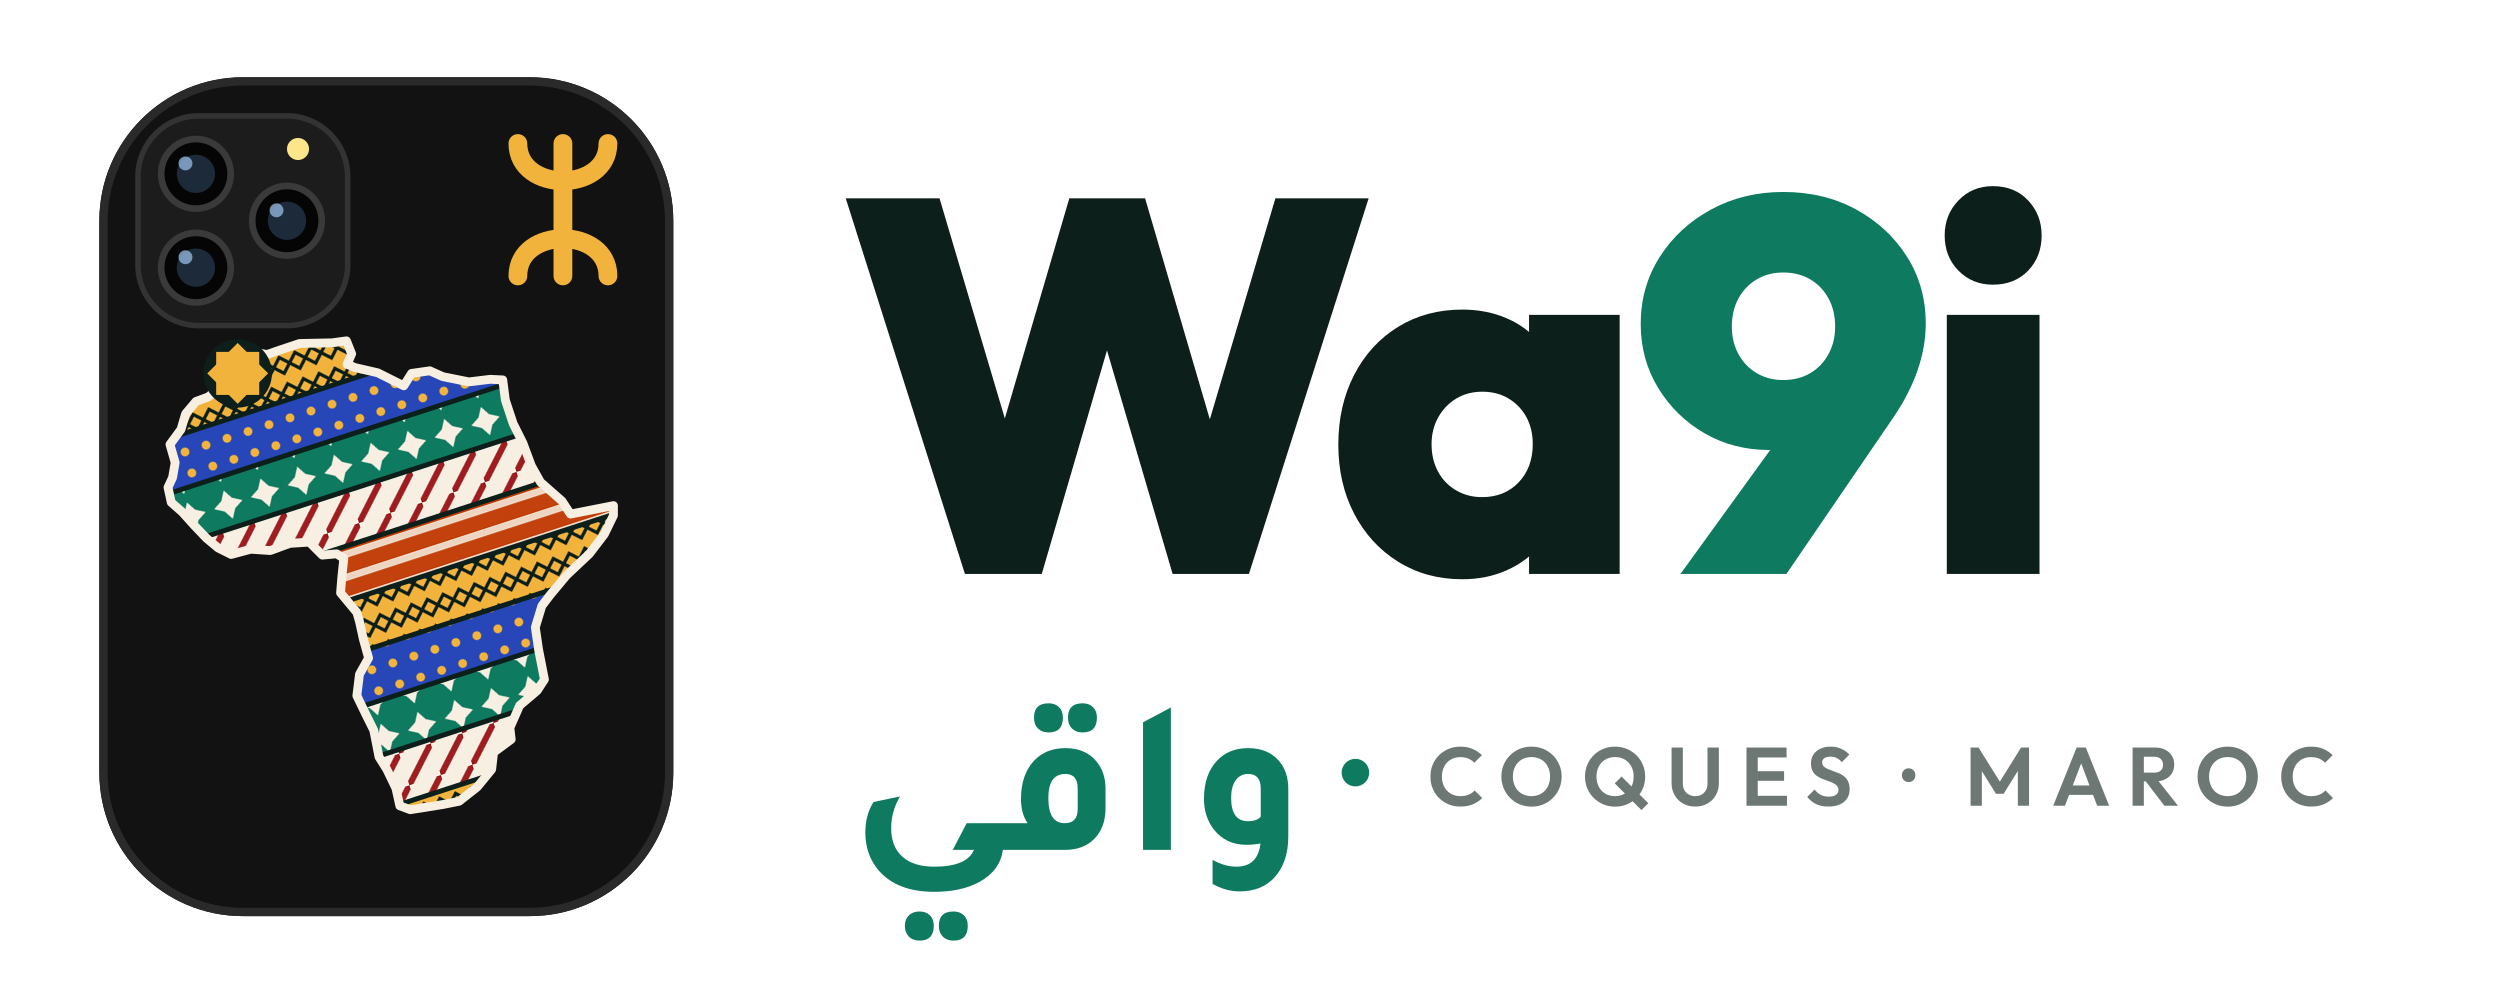
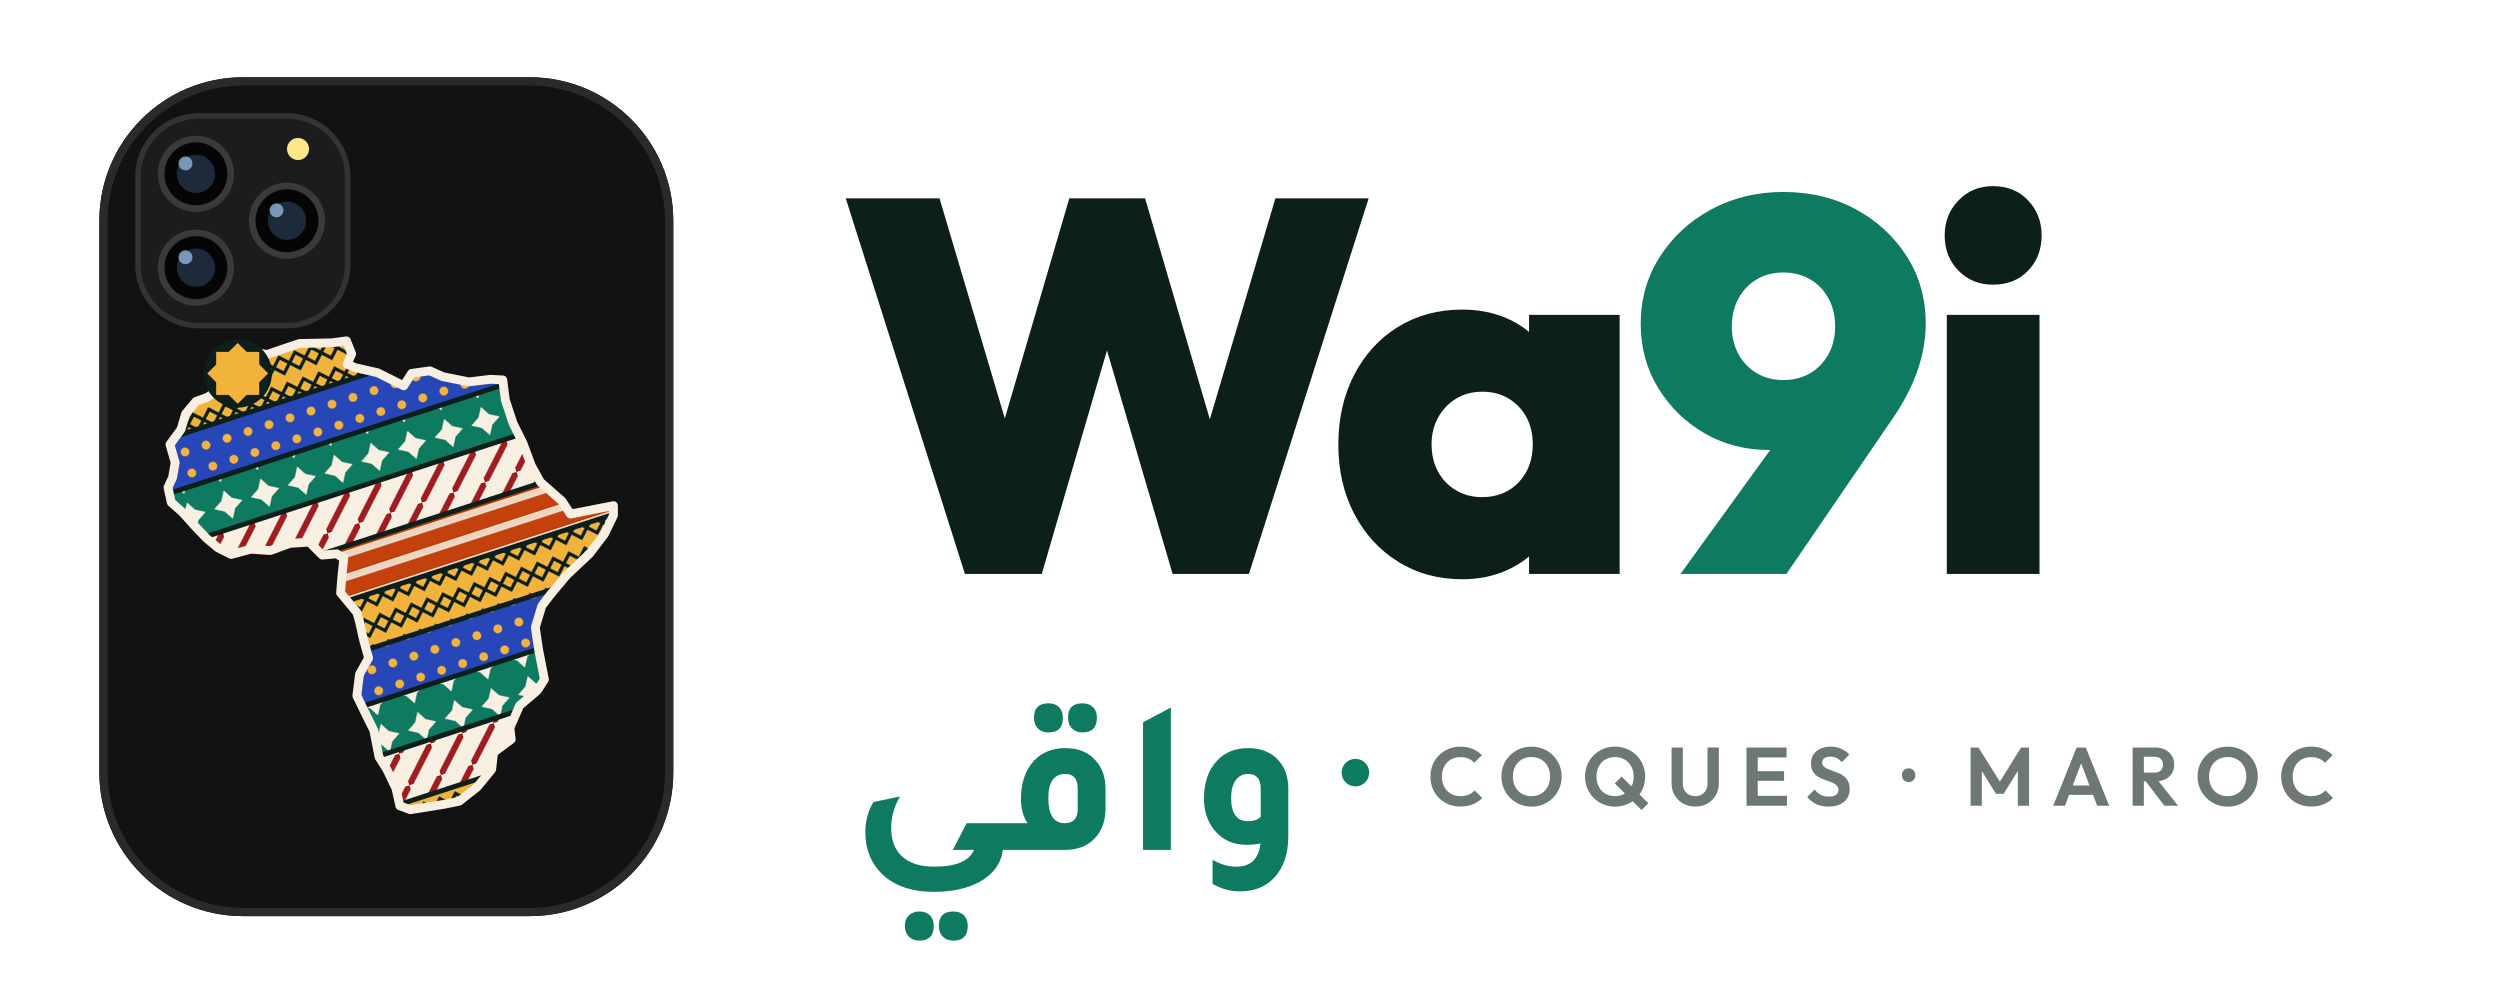
<svg xmlns="http://www.w3.org/2000/svg" viewBox="0 0 453 180" width="453" height="180" role="img" aria-label="Wa9i">
  <g transform="translate(10 10)">
    <defs>
      <pattern id="llz" width="7" height="7" patternUnits="userSpaceOnUse">
        <rect width="7" height="7" fill="#0e7a5f" />
        <path d="M3.5 .8l1 1.7 1.7 1-1.7 1-1 1.7-1-1.7-1.7-1 1.7-1z" fill="#f6efe2" />
      </pattern>
      <pattern id="lld" width="6" height="5" patternUnits="userSpaceOnUse">
        <rect width="6" height="5" fill="#f2b33d" />
        <path d="M0 2.5l1.5-1.5 1.5 1.5-1.5 1.5zM3 2.5l1.5-1.5 1.5 1.5-1.5 1.5z" fill="none" stroke="#0c1f1a" stroke-width=".6" />
      </pattern>
      <pattern id="lls" width="4" height="4" patternUnits="userSpaceOnUse">
        <rect width="4" height="4" fill="#c2410c" />
        <rect width="4" height="1.3" fill="#f6efe2" opacity=".85" />
      </pattern>
      <pattern id="llo" width="4" height="4" patternUnits="userSpaceOnUse">
        <rect width="4" height="4" fill="#2747b8" />
        <circle cx="2" cy="2" r=".8" fill="#f2b33d" />
      </pattern>
      <pattern id="llc" width="6" height="6" patternUnits="userSpaceOnUse">
        <rect width="6" height="6" fill="#f6efe2" />
        <path d="M0 6L6 0" stroke="#9f1d20" stroke-width="1.1" />
      </pattern>
      <clipPath id="llclip">
        <path d="M33.90 53.42 L38.38 54.24 L40.74 53.42 L44.28 52.24 L50.18 52.12 L52.78 51.76 L53.72 54.12 L52.89 56.01 L54.31 56.60 L58.44 57.55 L63.16 59.91 L64.58 57.66 L67.88 57.19 L70.24 58.25 L74.96 59.20 L78.85 58.73 L81.10 58.84 L81.57 62.50 L82.98 66.75 L84.75 70.29 L86.29 74.42 L87.94 77.37 L91.83 80.79 L93.37 83.15 L101.16 81.62 L101.16 83.39 L99.50 86.81 L96.79 90.35 L92.66 94.24 L89.71 97.78 L88.18 99.79 L87.00 103.68 L87.59 107.70 L88.65 113.12 L87.35 115.13 L84.16 117.84 L82.39 121.86 L82.63 123.98 L79.44 126.34 L79.09 129.41 L76.49 132.59 L73.19 135.19 L70.24 135.78 L64.34 136.72 L62.45 136.02 L61.74 132.83 L60.09 129.41 L58.68 127.17 L57.73 122.33 L56.32 119.50 L54.66 116.07 L55.14 112.18 L56.79 109.23 L55.84 105.81 L55.14 102.62 L54.66 100.97 L51.71 97.43 L51.95 94.48 L52.30 91.18 L51.01 90.35 L48.41 90.59 L46.05 88.23 L42.51 88.46 L38.97 89.76 L35.43 89.52 L31.89 90.47 L29.53 89.29 L27.41 87.52 L25.16 85.16 L23.04 82.80 L21.03 81.03 L20.44 78.31 L21.27 76.54 L21.74 73.83 L20.80 70.53 L22.80 67.81 L23.63 64.98 L25.52 62.74 L27.76 61.91 L29.18 60.73 L29.41 58.61 L30.12 57.19 L32.72 55.42Z" />
      </clipPath>
    </defs>
    <rect x="8" y="4" width="104" height="152" rx="26" fill="#121212" />
    <rect x="8.75" y="4.75" width="102.5" height="150.5" rx="25.3" fill="none" stroke="#2a2a2a" stroke-width="1.5" />
    <rect x="15" y="11" width="38" height="38" rx="11" fill="#1c1c1c" stroke="#333" stroke-width="1" />
    <circle cx="25.5" cy="21.5" r="6.3" fill="#050505" stroke="#3a3a3a" stroke-width="1.2" />
    <circle cx="25.5" cy="21.5" r="3.465" fill="#1d2a3a" />
    <circle cx="23.61" cy="19.61" r="1.26" fill="#8fb3d9" opacity=".8" />
    <circle cx="25.5" cy="38.5" r="6.3" fill="#050505" stroke="#3a3a3a" stroke-width="1.2" />
    <circle cx="25.5" cy="38.5" r="3.465" fill="#1d2a3a" />
    <circle cx="23.61" cy="36.61" r="1.26" fill="#8fb3d9" opacity=".8" />
    <circle cx="42" cy="30" r="6.3" fill="#050505" stroke="#3a3a3a" stroke-width="1.2" />
    <circle cx="42" cy="30" r="3.465" fill="#1d2a3a" />
    <circle cx="40.11" cy="28.11" r="1.26" fill="#8fb3d9" opacity=".8" />
    <circle cx="44" cy="17" r="2" fill="#fde68a" />
-     <g fill="none" stroke="#f2b33d" stroke-width="3.4" stroke-linecap="round">
-       <path d="M92 16.0V40.0" />
-       <path d="M83.84 16.0C83.84 25.0 100.16 25.0 100.16 16.0" />
-       <path d="M83.84 40.0C83.84 31.0 100.16 31.0 100.16 40.0" />
-     </g>
    <g clip-path="url(#llclip)">
      <rect x="-40" y="30.0" width="200" height="9.6" fill="url(#llz)" transform="rotate(-18 60 100)" />
      <rect x="-40" y="39.5" width="200" height="9.6" fill="url(#lls)" transform="rotate(-18 60 100)" />
      <rect x="-40" y="49.0" width="200" height="9.6" fill="url(#lld)" transform="rotate(-18 60 100)" />
      <rect x="-40" y="58.5" width="200" height="9.6" fill="url(#llo)" transform="rotate(-18 60 100)" />
      <rect x="-40" y="68.0" width="200" height="9.6" fill="url(#llz)" transform="rotate(-18 60 100)" />
      <rect x="-40" y="77.5" width="200" height="9.6" fill="url(#llc)" transform="rotate(-18 60 100)" />
      <rect x="-40" y="87.0" width="200" height="9.6" fill="url(#lls)" transform="rotate(-18 60 100)" />
      <rect x="-40" y="96.5" width="200" height="9.6" fill="url(#lld)" transform="rotate(-18 60 100)" />
      <rect x="-40" y="106.0" width="200" height="9.6" fill="url(#llo)" transform="rotate(-18 60 100)" />
      <rect x="-40" y="115.5" width="200" height="9.6" fill="url(#llz)" transform="rotate(-18 60 100)" />
      <rect x="-40" y="125.0" width="200" height="9.6" fill="url(#llc)" transform="rotate(-18 60 100)" />
      <rect x="-40" y="134.5" width="200" height="9.6" fill="url(#lld)" transform="rotate(-18 60 100)" />
      <rect x="-40" y="144.0" width="200" height="9.6" fill="url(#lls)" transform="rotate(-18 60 100)" />
      <rect x="-40" y="153.5" width="200" height="9.6" fill="url(#llo)" transform="rotate(-18 60 100)" />
      <rect x="-40" y="39.3" width="200" height=".9" fill="#0c1f1a" transform="rotate(-18 60 100)" />
      <rect x="-40" y="48.8" width="200" height=".9" fill="#0c1f1a" transform="rotate(-18 60 100)" />
      <rect x="-40" y="58.3" width="200" height=".9" fill="#0c1f1a" transform="rotate(-18 60 100)" />
      <rect x="-40" y="67.8" width="200" height=".9" fill="#0c1f1a" transform="rotate(-18 60 100)" />
      <rect x="-40" y="77.3" width="200" height=".9" fill="#0c1f1a" transform="rotate(-18 60 100)" />
      <rect x="-40" y="86.8" width="200" height=".9" fill="#0c1f1a" transform="rotate(-18 60 100)" />
      <rect x="-40" y="96.3" width="200" height=".9" fill="#0c1f1a" transform="rotate(-18 60 100)" />
      <rect x="-40" y="105.8" width="200" height=".9" fill="#0c1f1a" transform="rotate(-18 60 100)" />
      <rect x="-40" y="115.3" width="200" height=".9" fill="#0c1f1a" transform="rotate(-18 60 100)" />
      <rect x="-40" y="124.8" width="200" height=".9" fill="#0c1f1a" transform="rotate(-18 60 100)" />
      <rect x="-40" y="134.3" width="200" height=".9" fill="#0c1f1a" transform="rotate(-18 60 100)" />
      <rect x="-40" y="143.8" width="200" height=".9" fill="#0c1f1a" transform="rotate(-18 60 100)" />
      <rect x="-40" y="153.3" width="200" height=".9" fill="#0c1f1a" transform="rotate(-18 60 100)" />
      <rect x="-40" y="162.8" width="200" height=".9" fill="#0c1f1a" transform="rotate(-18 60 100)" />
    </g>
    <path d="M33.90 53.42 L38.38 54.24 L40.74 53.42 L44.28 52.24 L50.18 52.12 L52.78 51.76 L53.72 54.12 L52.89 56.01 L54.31 56.60 L58.44 57.55 L63.16 59.91 L64.58 57.66 L67.88 57.19 L70.24 58.25 L74.96 59.20 L78.85 58.73 L81.10 58.84 L81.57 62.50 L82.98 66.75 L84.75 70.29 L86.29 74.42 L87.94 77.37 L91.83 80.79 L93.37 83.15 L101.16 81.62 L101.16 83.39 L99.50 86.81 L96.79 90.35 L92.66 94.24 L89.71 97.78 L88.18 99.79 L87.00 103.68 L87.59 107.70 L88.65 113.12 L87.35 115.13 L84.16 117.84 L82.39 121.86 L82.63 123.98 L79.44 126.34 L79.09 129.41 L76.49 132.59 L73.19 135.19 L70.24 135.78 L64.34 136.72 L62.45 136.02 L61.74 132.83 L60.09 129.41 L58.68 127.17 L57.73 122.33 L56.32 119.50 L54.66 116.07 L55.14 112.18 L56.79 109.23 L55.84 105.81 L55.14 102.62 L54.66 100.97 L51.71 97.43 L51.95 94.48 L52.30 91.18 L51.01 90.35 L48.41 90.59 L46.05 88.23 L42.51 88.46 L38.97 89.76 L35.43 89.52 L31.89 90.47 L29.53 89.29 L27.41 87.52 L25.16 85.16 L23.04 82.80 L21.03 81.03 L20.44 78.31 L21.27 76.54 L21.74 73.83 L20.80 70.53 L22.80 67.81 L23.63 64.98 L25.52 62.74 L27.76 61.91 L29.18 60.73 L29.41 58.61 L30.12 57.19 L32.72 55.42Z" fill="none" stroke="#f6efe2" stroke-width="1.6" stroke-linejoin="round" />
    <g transform="translate(33.07 57.66)">
      <circle r="6.2" fill="#0c1f1a" />
      <rect x="-3.90" y="-3.90" width="7.80" height="7.80" fill="#f2b33d" transform="rotate(0 0 0)" />
      <rect x="-3.90" y="-3.90" width="7.80" height="7.80" fill="#f2b33d" transform="rotate(45 0 0)" />
    </g>
  </g>
  <path fill="#0c1f1a" d="M174.848 104.0 153.248 35.936H170.24L185.792 88.352H178.4L193.76 35.936H207.488L222.848 88.352H215.552L231.104 35.936H248.0L226.304 104.0H212.48L197.12 51.68H204.032L188.768 104.0Z M264.968 104.96Q258.44 104.96 253.352 101.792Q248.264 98.624 245.384 93.104Q242.504 87.584 242.504 80.576Q242.504 73.472 245.384 67.904Q248.264 62.336 253.352 59.216Q258.44 56.096 264.968 56.096Q269.384 56.096 273.032 57.68Q276.68 59.264 279.032 62.144Q281.384 65.024 281.864 68.672V92.288Q281.384 96.032 279.032 98.864Q276.68 101.696 273.032 103.328Q269.384 104.96 264.968 104.96ZM268.52 90.08Q272.648 90.08 275.192 87.392Q277.736 84.704 277.736 80.48Q277.736 77.696 276.584 75.584Q275.432 73.472 273.368 72.224Q271.304 70.976 268.616 70.976Q265.928 70.976 263.864 72.224Q261.8 73.472 260.6 75.632Q259.4 77.792 259.4 80.48Q259.4 83.264 260.552 85.424Q261.704 87.584 263.816 88.832Q265.928 90.08 268.52 90.08ZM277.064 104.0V91.424L279.464 79.904L277.064 68.576V57.056H293.48V104.0Z" />
  <path fill="#0e7a5f" d="M304.496 104.0 326.672 73.376 333.008 73.856Q331.568 76.256 330.08 77.936Q328.592 79.616 326.384 80.576Q324.176 81.536 320.528 81.536Q314.096 81.536 308.864 78.512Q303.632 75.488 300.464 70.304Q297.296 65.12 297.296 58.688Q297.296 51.968 300.752 46.544Q304.208 41.12 310.064 37.952Q315.92 34.784 323.12 34.784Q330.512 34.784 336.32 37.952Q342.128 41.12 345.536 46.496Q348.944 51.872 348.944 58.592Q348.944 66.944 343.184 75.488L323.696 104.0ZM323.12 68.864Q325.904 68.864 328.016 67.616Q330.128 66.368 331.328 64.16Q332.528 61.952 332.528 59.168Q332.528 56.288 331.328 54.08Q330.128 51.872 328.016 50.624Q325.904 49.376 323.12 49.376Q320.432 49.376 318.32 50.624Q316.208 51.872 315.008 54.08Q313.808 56.288 313.808 59.168Q313.808 61.952 315.008 64.16Q316.208 66.368 318.32 67.616Q320.432 68.864 323.12 68.864Z" />
  <path fill="#0c1f1a" d="M352.76 104.0V57.056H369.56V104.0ZM361.112 51.584Q357.368 51.584 354.872 49.04Q352.376 46.496 352.376 42.656Q352.376 38.912 354.872 36.32Q357.368 33.728 361.112 33.728Q365.048 33.728 367.496 36.32Q369.944 38.912 369.944 42.656Q369.944 46.496 367.496 49.04Q365.048 51.584 361.112 51.584Z" />
  <path fill="#0e7a5f" d="M181.72 154.0Q181.24 157.68 177.56 159.76Q174.24 161.6 169.28 161.6Q162.64 161.6 159.28 157.8Q156.8 154.96 156.8 150.84Q156.8 147.68 158.28 145.32L163.08 144.32Q161.48 147.04 161.48 150.04Q161.48 153.4 163.48 155.2Q165.48 157.04 169.28 157.04Q175.2 157.04 176.48 154.0H172.64L175.16 149.16H181.84V154.0ZM166.6 170.44Q165.4 170.44 164.68 169.7Q163.96 168.96 163.96 167.76Q163.96 166.6 164.68 165.88Q165.4 165.16 166.6 165.16Q167.8 165.16 168.5 165.86Q169.2 166.56 169.2 167.76Q169.2 170.44 166.6 170.44ZM172.76 170.44Q171.56 170.44 170.84 169.72Q170.12 169.0 170.12 167.76Q170.12 165.16 172.76 165.16Q173.96 165.16 174.66 165.86Q175.36 166.56 175.36 167.76Q175.36 170.44 172.76 170.44Z M190.0 132.72Q188.8 132.72 188.08 132.0Q187.36 131.28 187.36 130.04Q187.36 127.44 190.0 127.44Q191.2 127.44 191.9 128.14Q192.6 128.84 192.6 130.04Q192.6 132.72 190.0 132.72ZM196.16 132.72Q194.96 132.72 194.24 132.0Q193.52 131.28 193.52 130.04Q193.52 127.44 196.16 127.44Q197.36 127.44 198.06 128.14Q198.76 128.84 198.76 130.04Q198.76 132.72 196.16 132.72ZM179.8 154.0V149.16H186.2Q185.0 147.4 185.0 144.76Q185.0 140.36 187.4 137.8Q189.56 135.56 193.04 135.56Q196.6 135.56 198.56 137.84Q200.32 139.8 200.32 142.96V146.56Q200.28 150.0 198.28 152.0Q196.32 154.0 192.96 154.0ZM195.28 142.88Q195.28 140.24 193.04 140.24Q189.96 140.24 189.96 144.6Q189.96 149.16 192.92 149.16Q195.28 149.16 195.28 146.6Z M207.12 154.0V130.88L212.16 128.2V154.0Z M228.4 152.84Q227.16 153.08 225.84 153.08Q222.16 153.08 219.96 150.32Q218.16 148.0 218.16 144.72Q218.16 140.32 220.56 137.8Q222.68 135.56 226.16 135.56Q229.72 135.56 231.72 137.84Q233.44 139.8 233.44 142.96V151.52Q233.44 156.24 230.96 158.96Q228.64 161.52 224.64 161.52Q222.12 161.52 219.72 160.16V155.8Q221.88 157.04 224.04 157.04Q227.92 157.04 228.4 152.84ZM228.44 142.88Q228.44 140.24 226.16 140.24Q224.72 140.24 223.9 141.4Q223.08 142.56 223.08 144.56Q223.08 148.8 226.12 148.8Q227.72 148.8 228.44 148.0Z" />
  <circle cx="245.6" cy="140" r="2.5" fill="#0e7a5f" />
  <path fill="#0c1f1a" fill-opacity=".6" d="M264.61 146.15Q263.455 146.15 262.465 145.738Q261.475 145.325 260.732 144.582Q259.99 143.84 259.592 142.85Q259.195 141.86 259.195 140.72Q259.195 139.58 259.592 138.59Q259.99 137.6 260.732 136.865Q261.475 136.13 262.457 135.71Q263.44 135.29 264.61 135.29Q265.87 135.29 266.83 135.702Q267.79 136.115 268.525 136.835L267.145 138.215Q266.71 137.735 266.08 137.465Q265.45 137.195 264.61 137.195Q263.875 137.195 263.267 137.442Q262.66 137.69 262.21 138.162Q261.76 138.635 261.52 139.287Q261.28 139.94 261.28 140.72Q261.28 141.515 261.52 142.16Q261.76 142.805 262.21 143.278Q262.66 143.75 263.267 144.005Q263.875 144.26 264.61 144.26Q265.495 144.26 266.132 143.99Q266.77 143.72 267.205 143.225L268.585 144.605Q267.85 145.34 266.875 145.745Q265.9 146.15 264.61 146.15Z M277.525 146.165Q276.37 146.165 275.373 145.745Q274.375 145.325 273.632 144.582Q272.89 143.84 272.47 142.843Q272.05 141.845 272.05 140.705Q272.05 139.565 272.462 138.582Q272.875 137.6 273.618 136.858Q274.36 136.115 275.35 135.702Q276.34 135.29 277.495 135.29Q278.665 135.29 279.655 135.702Q280.645 136.115 281.387 136.858Q282.13 137.6 282.55 138.59Q282.97 139.58 282.97 140.72Q282.97 141.86 282.55 142.85Q282.13 143.84 281.387 144.582Q280.645 145.325 279.663 145.745Q278.68 146.165 277.525 146.165ZM277.495 144.26Q278.515 144.26 279.265 143.81Q280.015 143.36 280.442 142.565Q280.87 141.77 280.87 140.705Q280.87 139.925 280.63 139.28Q280.39 138.635 279.94 138.162Q279.49 137.69 278.875 137.435Q278.26 137.18 277.495 137.18Q276.505 137.18 275.748 137.623Q274.99 138.065 274.562 138.86Q274.135 139.655 274.135 140.705Q274.135 141.5 274.382 142.16Q274.63 142.82 275.072 143.285Q275.515 143.75 276.137 144.005Q276.76 144.26 277.495 144.26Z M292.675 146.165Q291.52 146.165 290.522 145.745Q289.525 145.325 288.775 144.582Q288.025 143.84 287.612 142.843Q287.2 141.845 287.2 140.705Q287.2 139.565 287.612 138.582Q288.025 137.6 288.767 136.858Q289.51 136.115 290.5 135.702Q291.49 135.29 292.645 135.29Q293.8 135.29 294.79 135.702Q295.78 136.115 296.53 136.858Q297.28 137.6 297.692 138.59Q298.105 139.58 298.105 140.72Q298.105 141.86 297.692 142.85Q297.28 143.84 296.537 144.582Q295.795 145.325 294.805 145.745Q293.815 146.165 292.675 146.165ZM297.43 146.78 292.6 141.95 293.83 140.705 298.675 145.55ZM292.645 144.26Q293.65 144.26 294.407 143.81Q295.165 143.36 295.592 142.565Q296.02 141.77 296.02 140.705Q296.02 139.925 295.772 139.28Q295.525 138.635 295.075 138.162Q294.625 137.69 294.01 137.435Q293.395 137.18 292.645 137.18Q291.655 137.18 290.897 137.623Q290.14 138.065 289.712 138.86Q289.285 139.655 289.285 140.705Q289.285 141.5 289.532 142.16Q289.78 142.82 290.222 143.285Q290.665 143.75 291.287 144.005Q291.91 144.26 292.645 144.26Z M307.18 146.15Q305.935 146.15 304.967 145.603Q304.0 145.055 303.445 144.095Q302.89 143.135 302.89 141.92V135.455H304.93V141.98Q304.93 142.685 305.222 143.195Q305.515 143.705 306.033 143.983Q306.55 144.26 307.18 144.26Q307.825 144.26 308.32 143.983Q308.815 143.705 309.107 143.195Q309.4 142.685 309.4 141.995V135.455H311.455V141.935Q311.455 143.15 310.9 144.103Q310.345 145.055 309.392 145.603Q308.44 146.15 307.18 146.15Z M316.465 146.0V135.455H318.505V146.0ZM317.965 146.0V144.2H323.8V146.0ZM317.965 141.485V139.745H323.275V141.485ZM317.965 137.255V135.455H323.725V137.255Z M331.285 146.15Q330.01 146.15 329.102 145.715Q328.195 145.28 327.46 144.41L328.81 143.06Q329.275 143.675 329.89 144.012Q330.505 144.35 331.39 144.35Q332.185 144.35 332.658 144.035Q333.13 143.72 333.13 143.165Q333.13 142.685 332.86 142.385Q332.59 142.085 332.147 141.875Q331.705 141.665 331.173 141.493Q330.64 141.32 330.107 141.095Q329.575 140.87 329.132 140.532Q328.69 140.195 328.42 139.662Q328.15 139.13 328.15 138.32Q328.15 137.36 328.615 136.685Q329.08 136.01 329.89 135.65Q330.7 135.29 331.72 135.29Q332.8 135.29 333.67 135.695Q334.54 136.1 335.095 136.745L333.745 138.095Q333.28 137.585 332.793 137.345Q332.305 137.105 331.69 137.105Q330.985 137.105 330.58 137.375Q330.175 137.645 330.175 138.155Q330.175 138.59 330.445 138.86Q330.715 139.13 331.157 139.325Q331.6 139.52 332.132 139.7Q332.665 139.88 333.197 140.105Q333.73 140.33 334.173 140.69Q334.615 141.05 334.885 141.613Q335.155 142.175 335.155 143.0Q335.155 144.47 334.12 145.31Q333.085 146.15 331.285 146.15Z M345.85 141.71Q345.31 141.71 344.965 141.35Q344.62 140.99 344.62 140.465Q344.62 139.94 344.965 139.58Q345.31 139.22 345.85 139.22Q346.375 139.22 346.72 139.58Q347.065 139.94 347.065 140.465Q347.065 140.99 346.72 141.35Q346.375 141.71 345.85 141.71Z M357.07 146.0V135.455H358.51L362.785 142.295H361.96L366.22 135.455H367.66V146.0H365.635V138.95L366.025 139.07L363.055 143.84H361.675L358.705 139.07L359.11 138.95V146.0Z M372.04 146.0 376.285 135.455H377.95L382.18 146.0H380.005L376.735 137.345H377.485L374.17 146.0ZM374.29 144.035V142.325H379.96V144.035Z M387.925 141.59V140.0H390.37Q391.12 140.0 391.532 139.618Q391.945 139.235 391.945 138.56Q391.945 137.945 391.532 137.532Q391.12 137.12 390.37 137.12H387.925V135.455H390.55Q391.57 135.455 392.342 135.853Q393.115 136.25 393.542 136.94Q393.97 137.63 393.97 138.53Q393.97 139.46 393.542 140.142Q393.115 140.825 392.335 141.207Q391.555 141.59 390.52 141.59ZM386.425 146.0V135.455H388.465V146.0ZM392.185 146.0 388.705 141.44 390.58 140.855 394.66 146.0Z M403.675 146.165Q402.52 146.165 401.522 145.745Q400.525 145.325 399.782 144.582Q399.04 143.84 398.62 142.843Q398.2 141.845 398.2 140.705Q398.2 139.565 398.612 138.582Q399.025 137.6 399.767 136.858Q400.51 136.115 401.5 135.702Q402.49 135.29 403.645 135.29Q404.815 135.29 405.805 135.702Q406.795 136.115 407.537 136.858Q408.28 137.6 408.7 138.59Q409.12 139.58 409.12 140.72Q409.12 141.86 408.7 142.85Q408.28 143.84 407.537 144.582Q406.795 145.325 405.812 145.745Q404.83 146.165 403.675 146.165ZM403.645 144.26Q404.665 144.26 405.415 143.81Q406.165 143.36 406.592 142.565Q407.02 141.77 407.02 140.705Q407.02 139.925 406.78 139.28Q406.54 138.635 406.09 138.162Q405.64 137.69 405.025 137.435Q404.41 137.18 403.645 137.18Q402.655 137.18 401.897 137.623Q401.14 138.065 400.712 138.86Q400.285 139.655 400.285 140.705Q400.285 141.5 400.532 142.16Q400.78 142.82 401.222 143.285Q401.665 143.75 402.287 144.005Q402.91 144.26 403.645 144.26Z M418.765 146.15Q417.61 146.15 416.62 145.738Q415.63 145.325 414.887 144.582Q414.145 143.84 413.747 142.85Q413.35 141.86 413.35 140.72Q413.35 139.58 413.747 138.59Q414.145 137.6 414.887 136.865Q415.63 136.13 416.612 135.71Q417.595 135.29 418.765 135.29Q420.025 135.29 420.985 135.702Q421.945 136.115 422.68 136.835L421.3 138.215Q420.865 137.735 420.235 137.465Q419.605 137.195 418.765 137.195Q418.03 137.195 417.422 137.442Q416.815 137.69 416.365 138.162Q415.915 138.635 415.675 139.287Q415.435 139.94 415.435 140.72Q415.435 141.515 415.675 142.16Q415.915 142.805 416.365 143.278Q416.815 143.75 417.422 144.005Q418.03 144.26 418.765 144.26Q419.65 144.26 420.287 143.99Q420.925 143.72 421.36 143.225L422.74 144.605Q422.005 145.34 421.03 145.745Q420.055 146.15 418.765 146.15Z" />
</svg>
